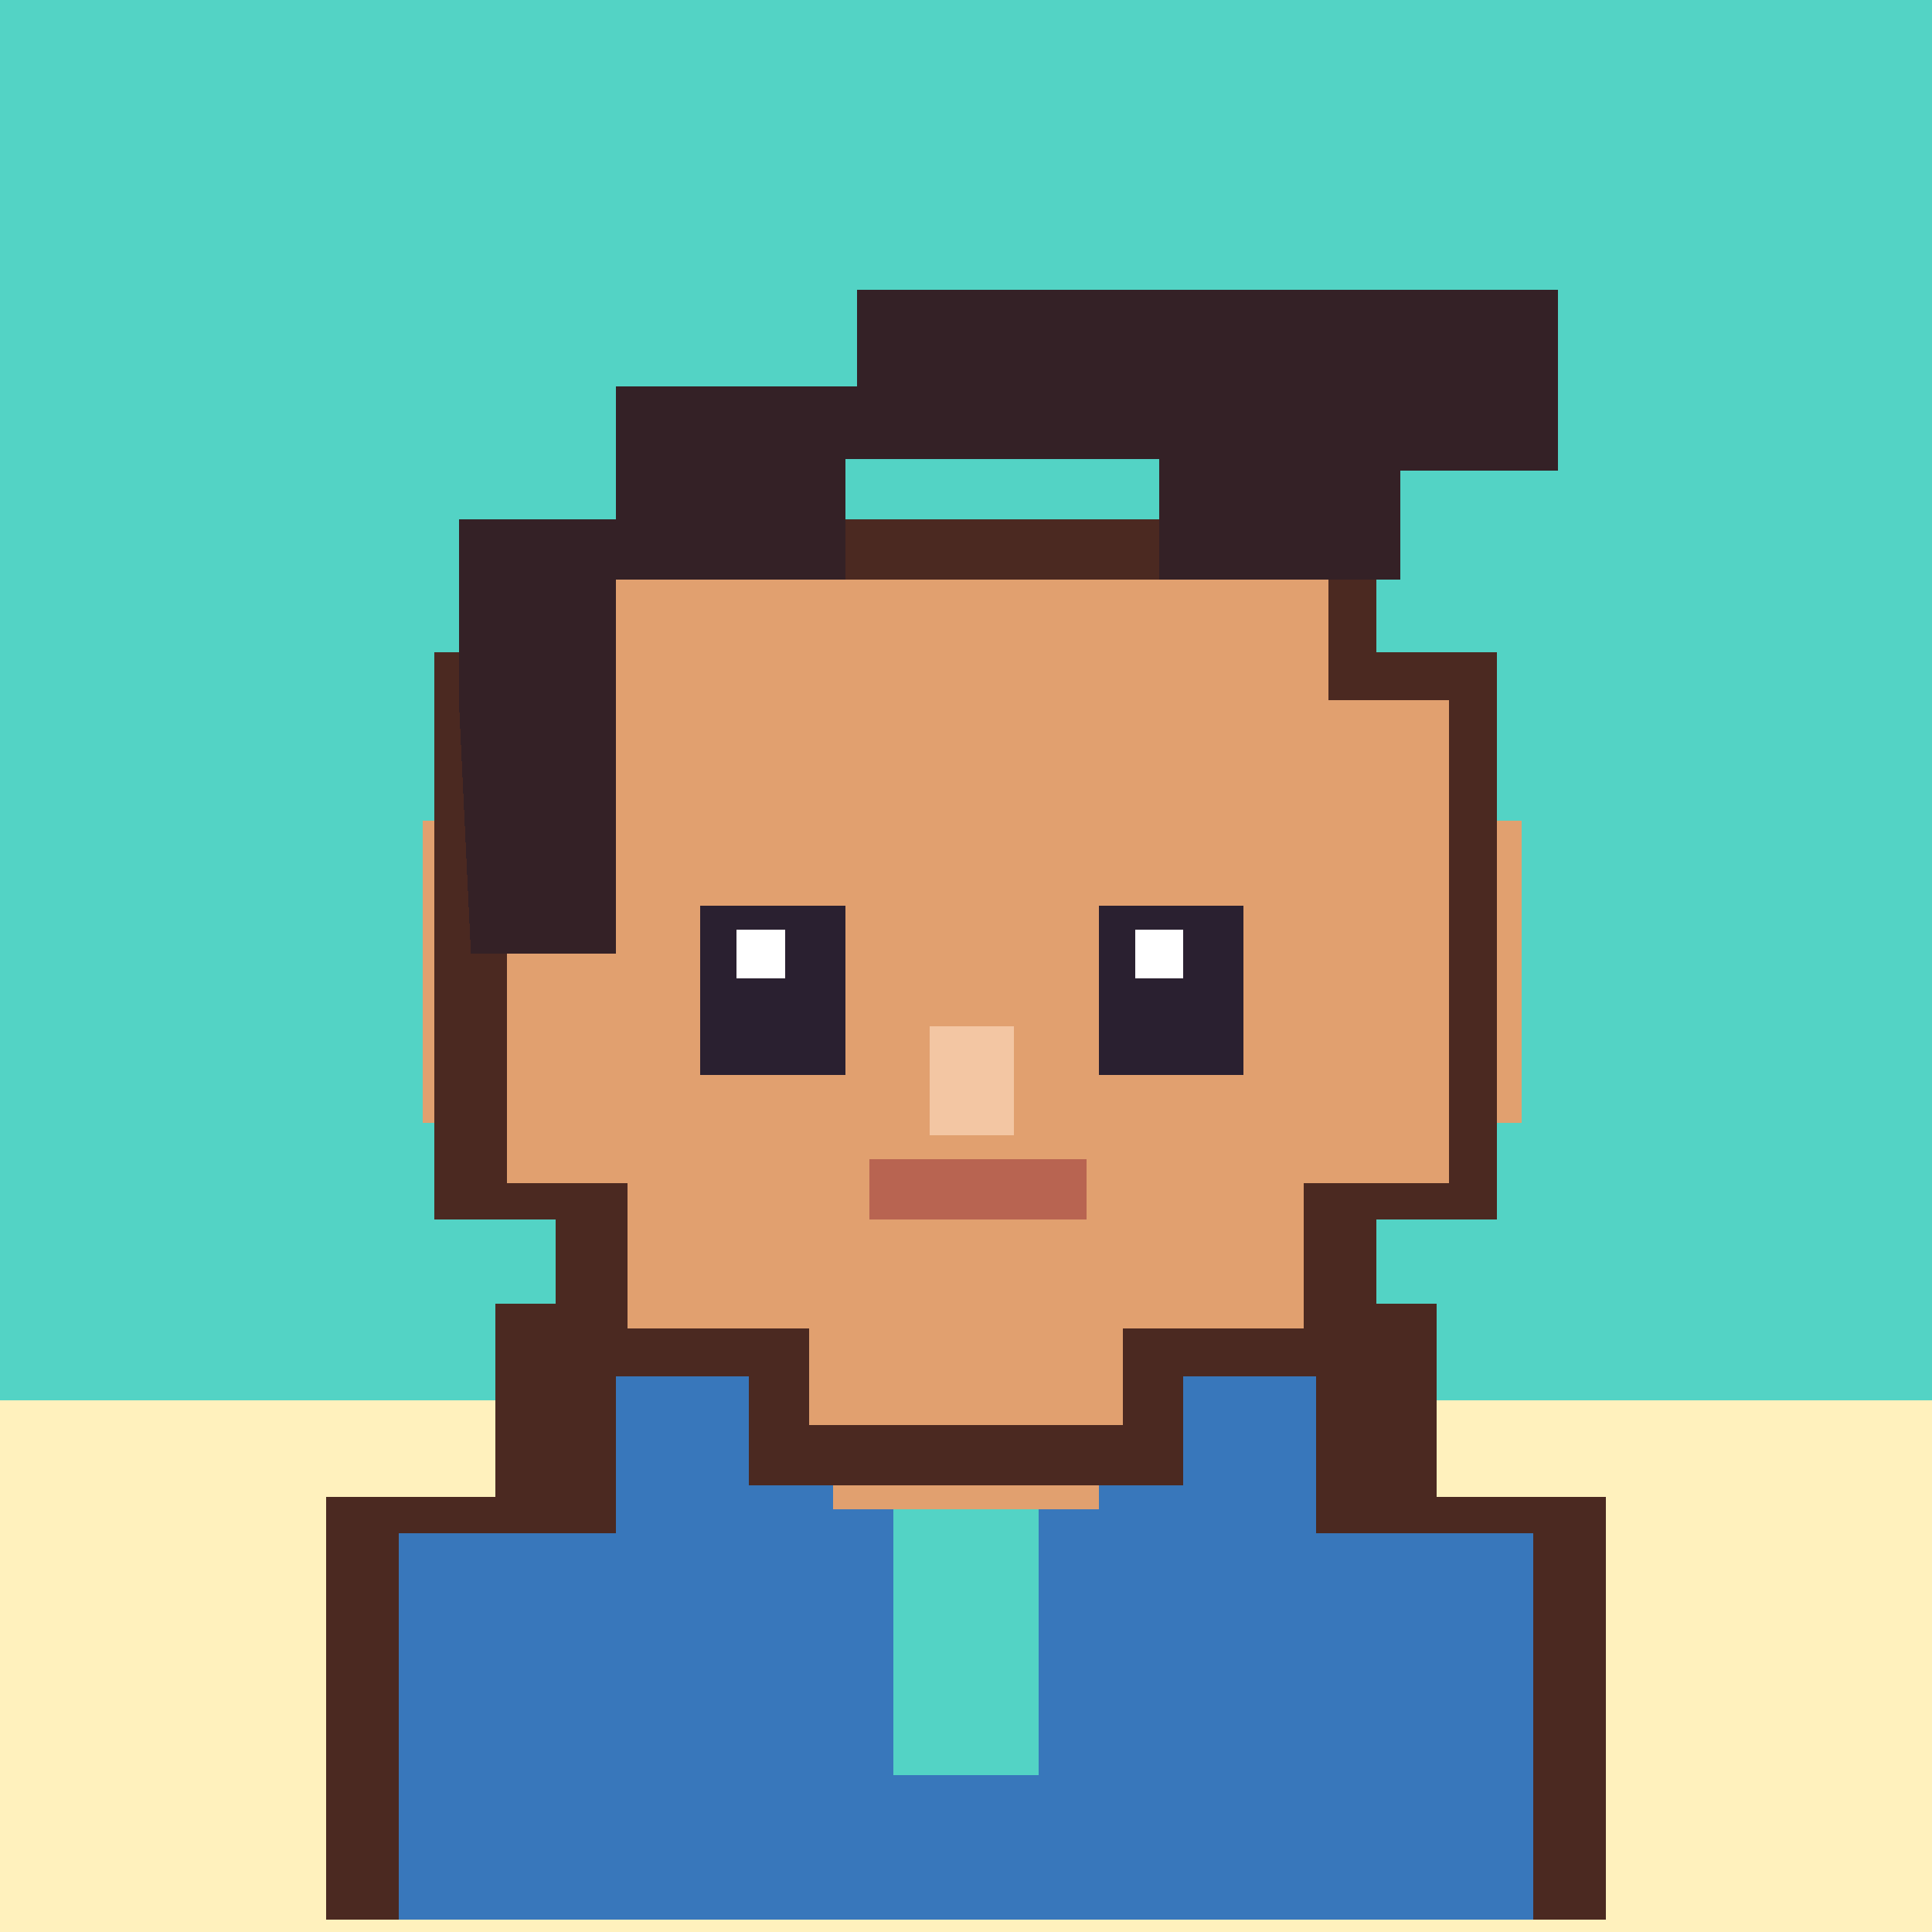
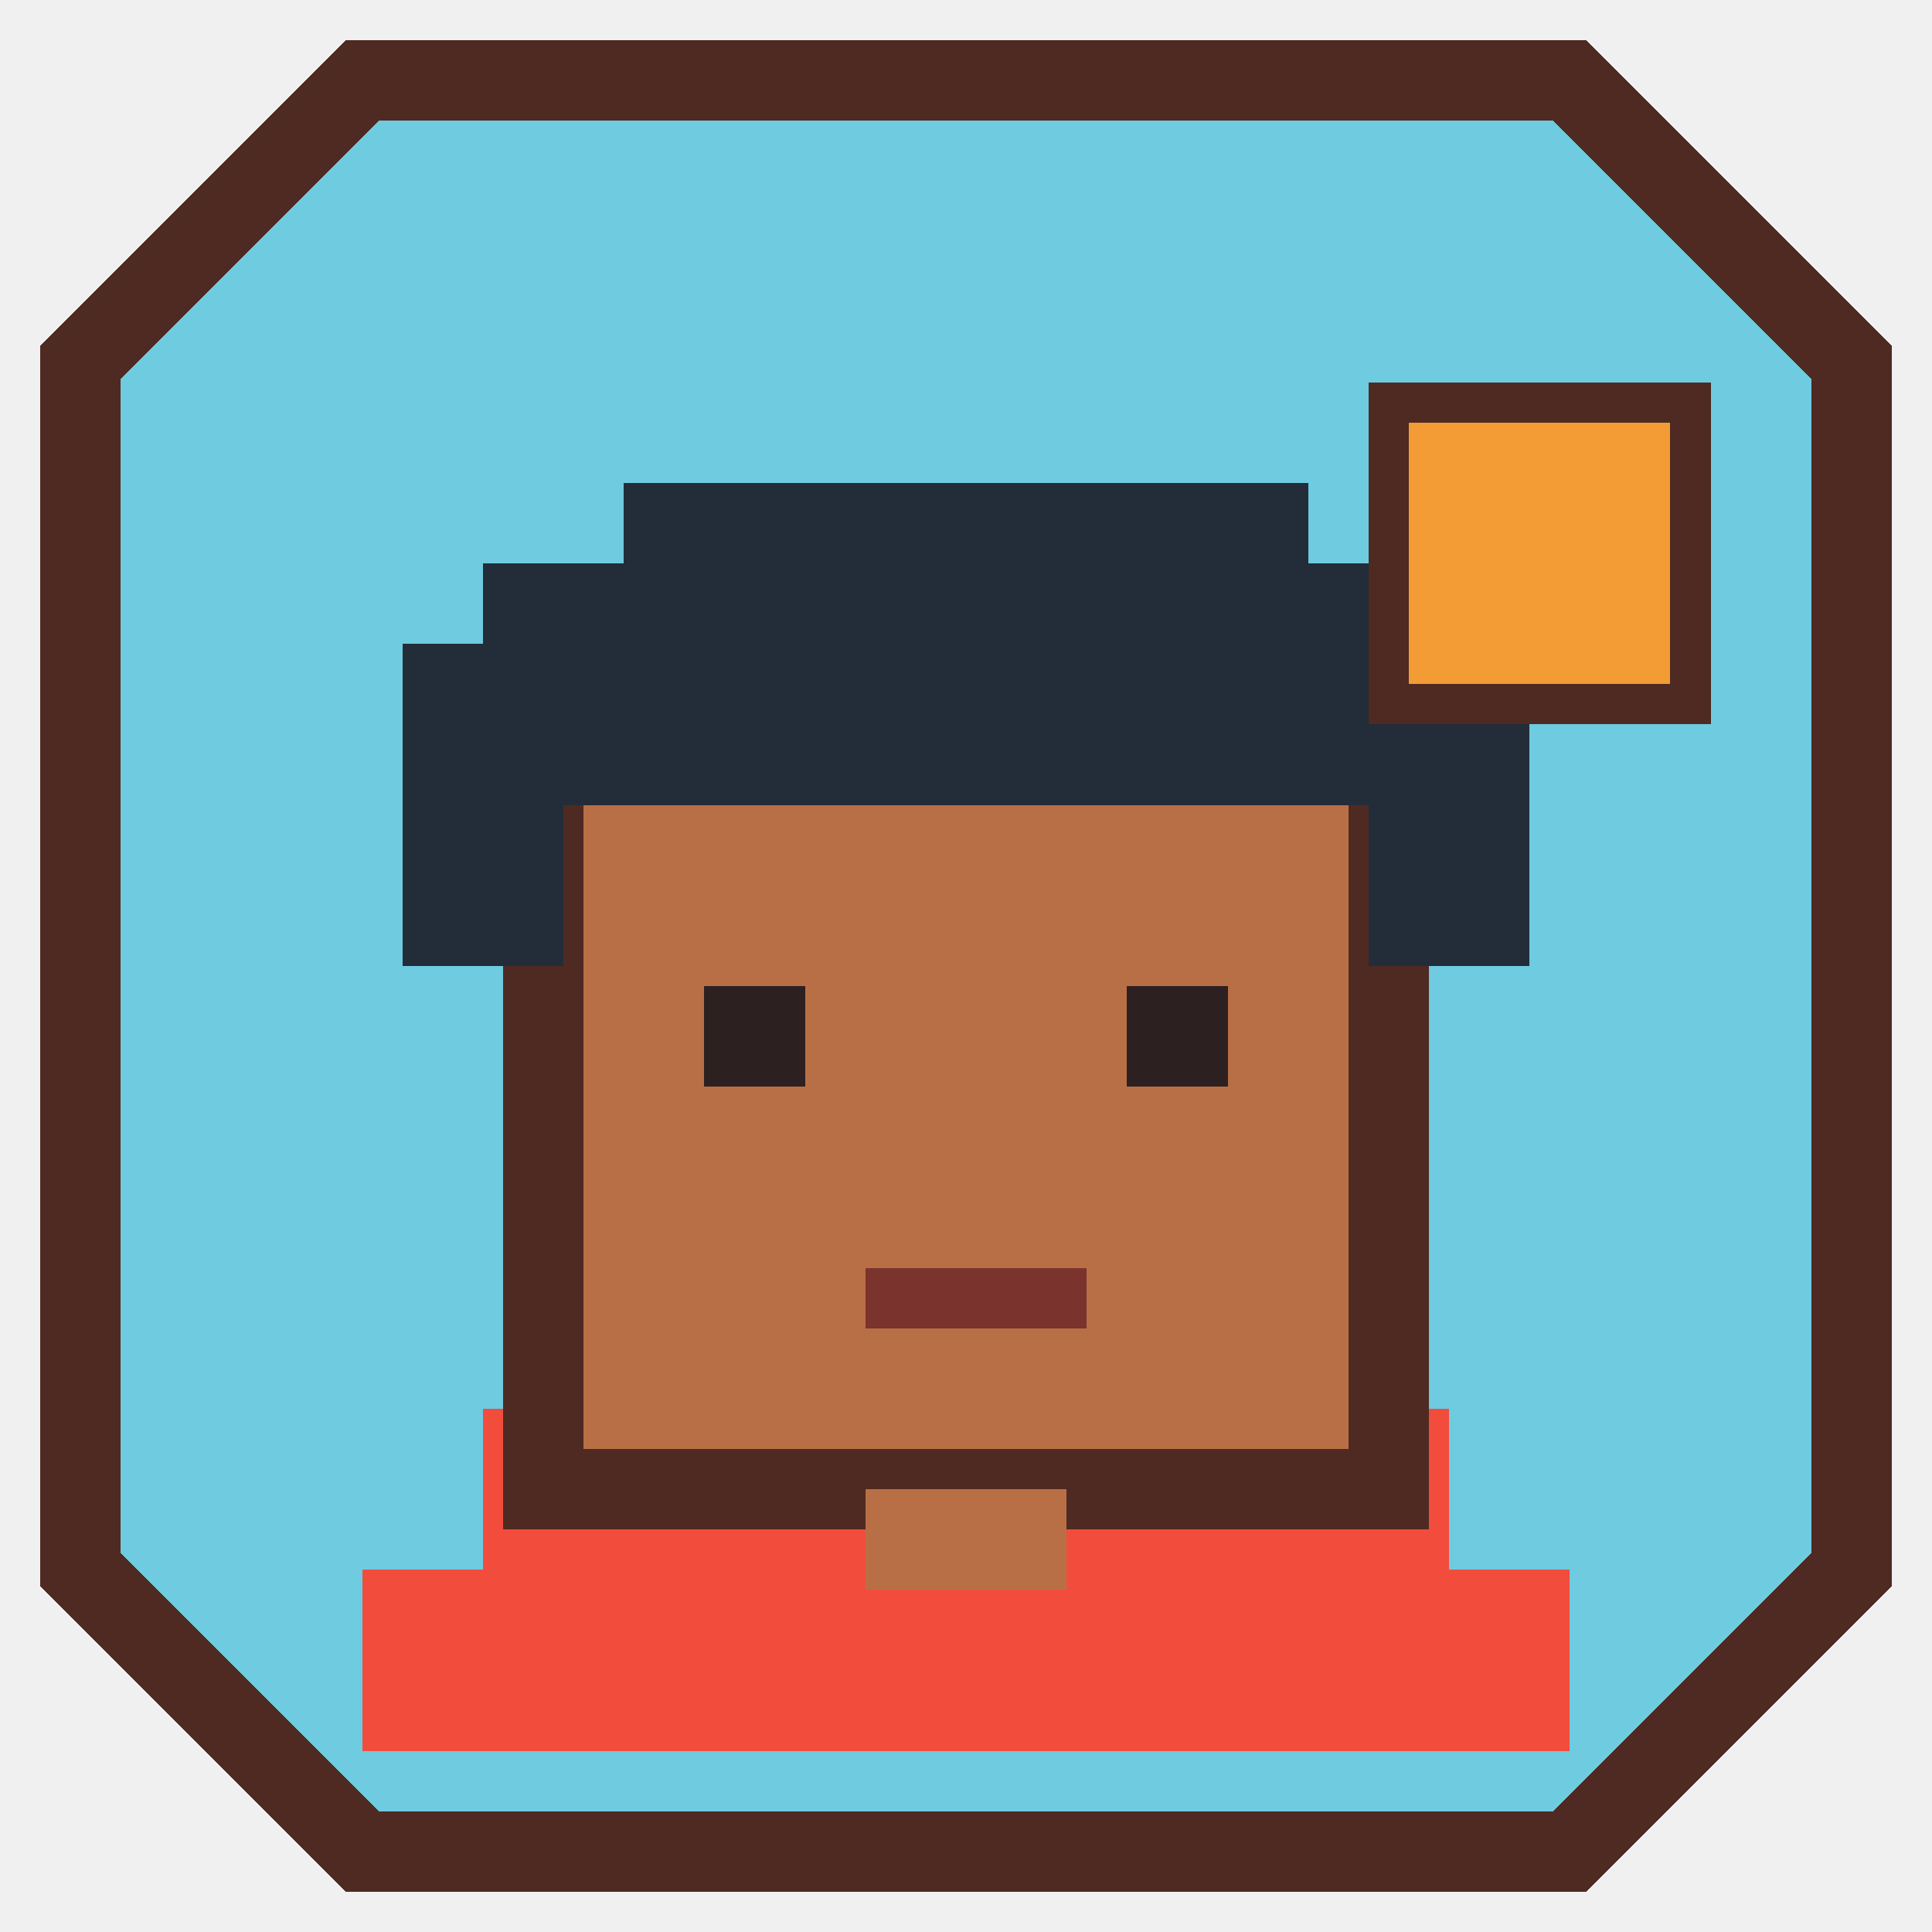
- <svg xmlns="http://www.w3.org/2000/svg" viewBox="0 0 160 160" shape-rendering="crispEdges">
-   <path fill="#53d3c5" d="M0 0h160v160H0z" />
-   <path fill="#fff1bd" d="M0 116h160v44H0z" />
-   <path fill="#4b2921" d="M27 159v-35h14v-16h78v16h14v35z" />
-   <path fill="#3877bb" d="M33 159v-32h18v-14h58v14h18v32z" />
-   <path fill="#53d3c5" d="M74 113h12v34H74z" />
-   <path fill="#e1a06f" d="M69 103h22v22H69zM35 68h17v25H35zm73 0h18v25h-18z" />
-   <path fill="#4b2921" d="M46 43h68v11h10v47h-10v13H98v9H62v-9H46v-13H36V54h10z" />
-   <path fill="#e1a06f" d="M50 48h60v10h10v40h-12v12H93v8H67v-8H52V98H42V58h8z" />
-   <path fill="#342126" d="M38 58V43h13V32h20V24h58v15h-13v9H96V38H70v10H51v31H39z" />
-   <path fill="#2a2030" d="M58 75h12v14H58zm33 0h12v14H91z" />
-   <path fill="#fff" d="M61 77h4v4h-4zm33 0h4v4h-4z" />
-   <path fill="#b86451" d="M72 96h18v5H72z" />
-   <path fill="#f3c6a3" d="M77 85h7v9h-7z" />
+ <svg xmlns="http://www.w3.org/2000/svg" viewBox="0 0 96 96" shape-rendering="crispEdges">
+   <path fill="#6ECBE0" stroke="#4F2A22" stroke-width="4" d="M18 4h60l14 14v60L78 92H18L4 78V18z" />
+   <rect x="24" y="70" width="48" height="17" fill="#F24C3D" />
+   <rect x="18" y="78" width="60" height="9" fill="#F24C3D" />
+   <rect x="27" y="36" width="42" height="38" fill="#B96F45" stroke="#4F2A22" stroke-width="4" />
+   <path fill="#222D39" d="M24 28h48v8H76v12h-8V40H28v8h-8V32h4z" />
+   <rect x="31" y="24" width="34" height="8" fill="#222D39" />
+   <rect x="35" y="49" width="5" height="5" fill="#2D2020" />
+   <rect x="56" y="49" width="5" height="5" fill="#2D2020" />
+   <rect x="43" y="63" width="11" height="3" fill="#7A332D" />
+   <rect x="69" y="20" width="15" height="15" fill="#F39B35" stroke="#4F2A22" stroke-width="2" />
+   <rect x="43" y="74" width="10" height="5" fill="#B96F45" />
</svg>
